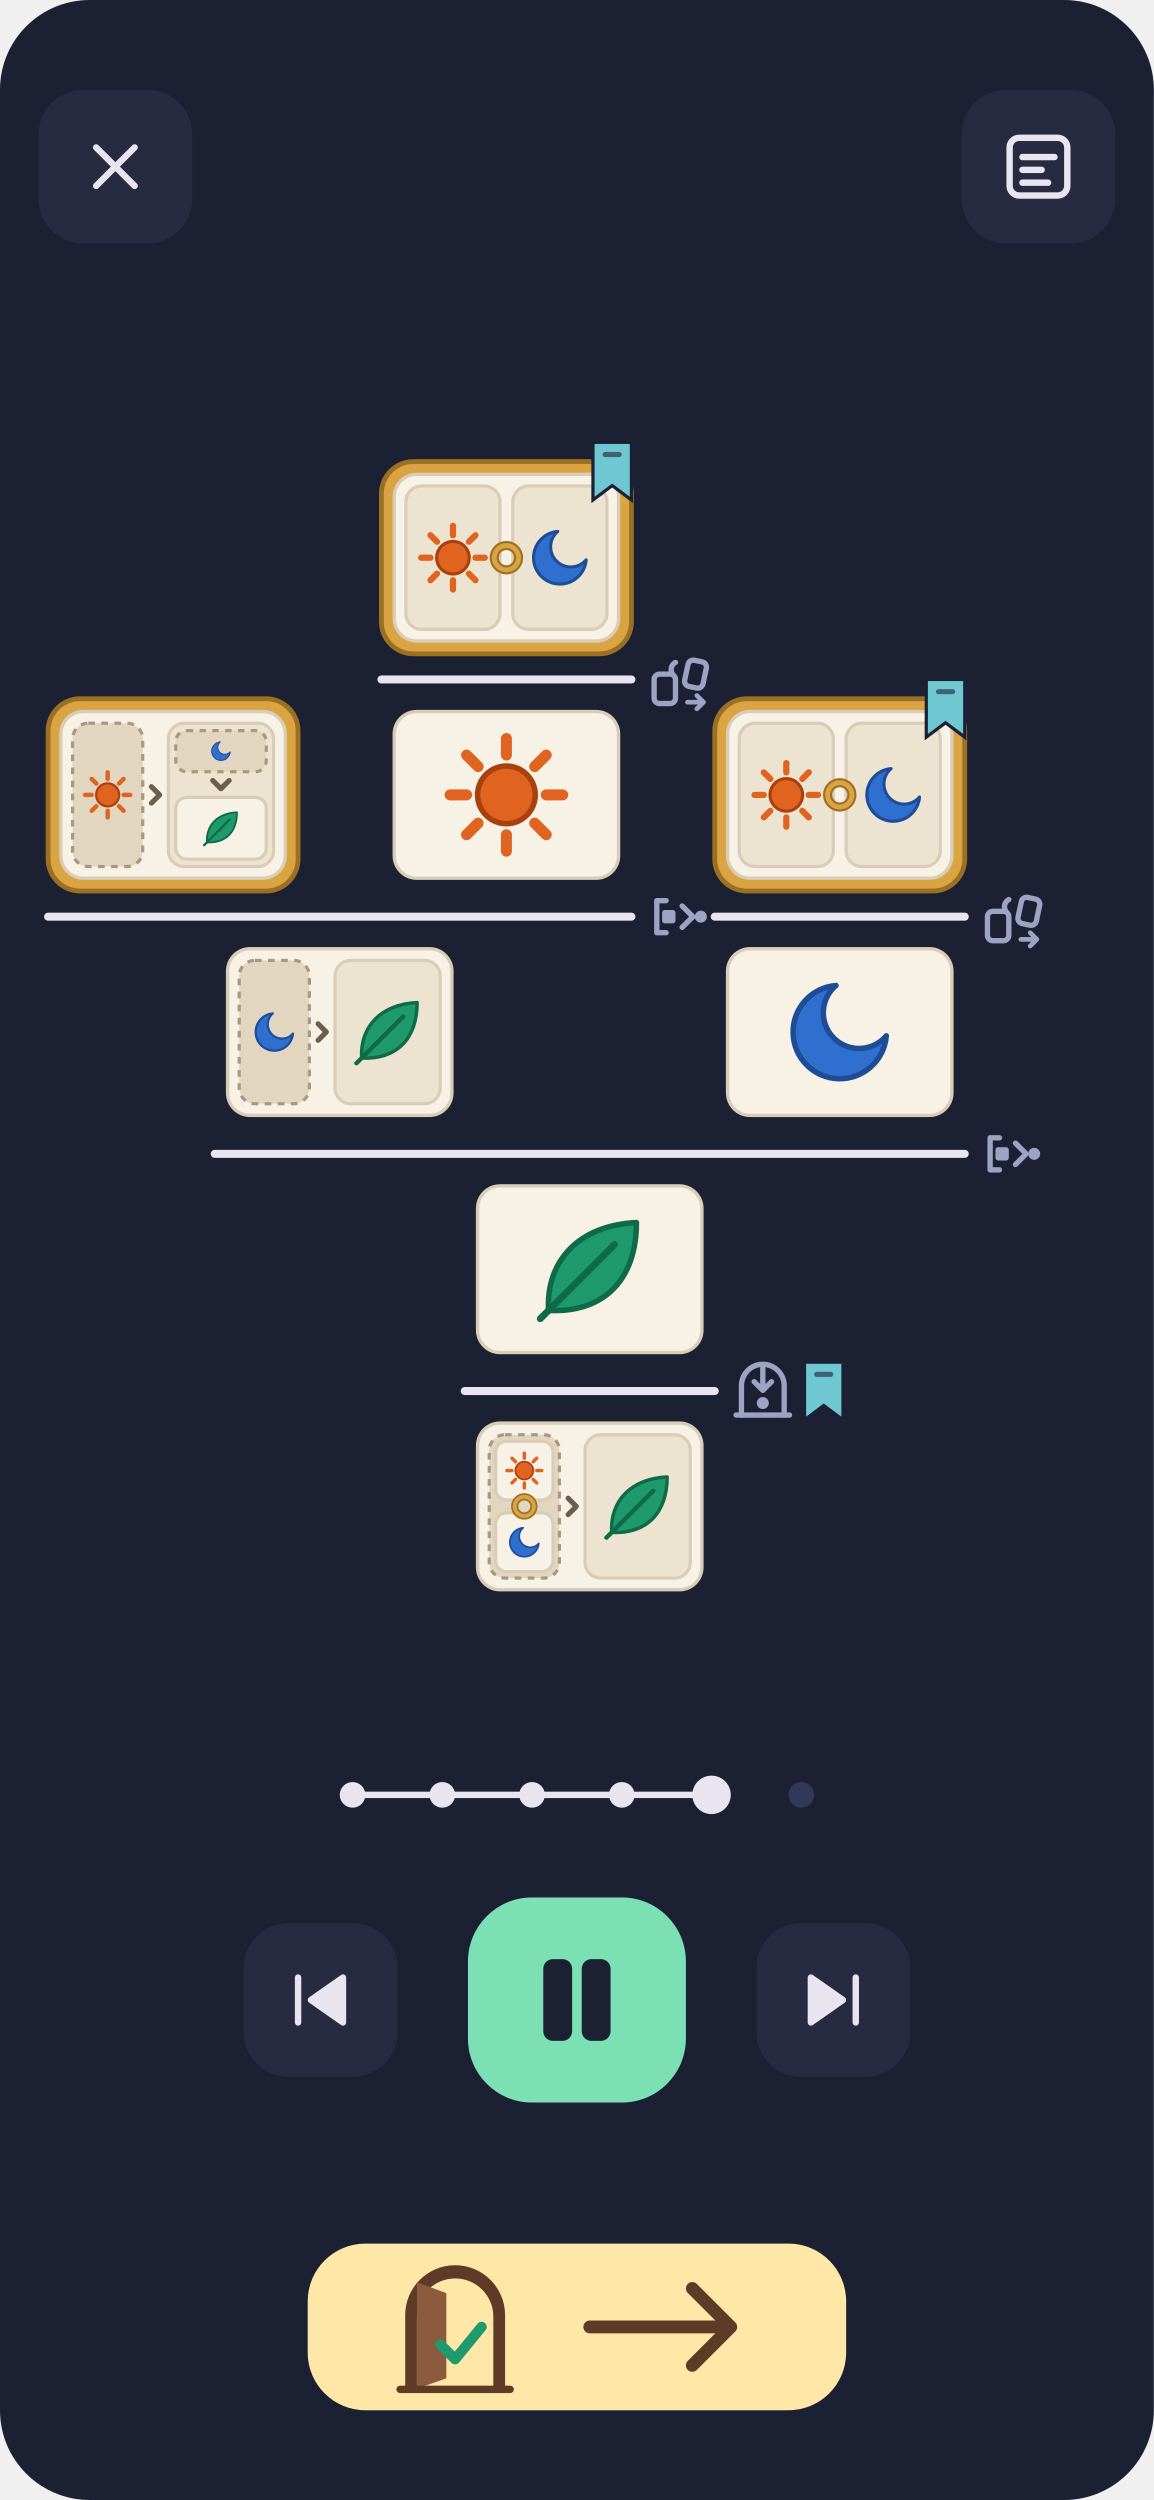
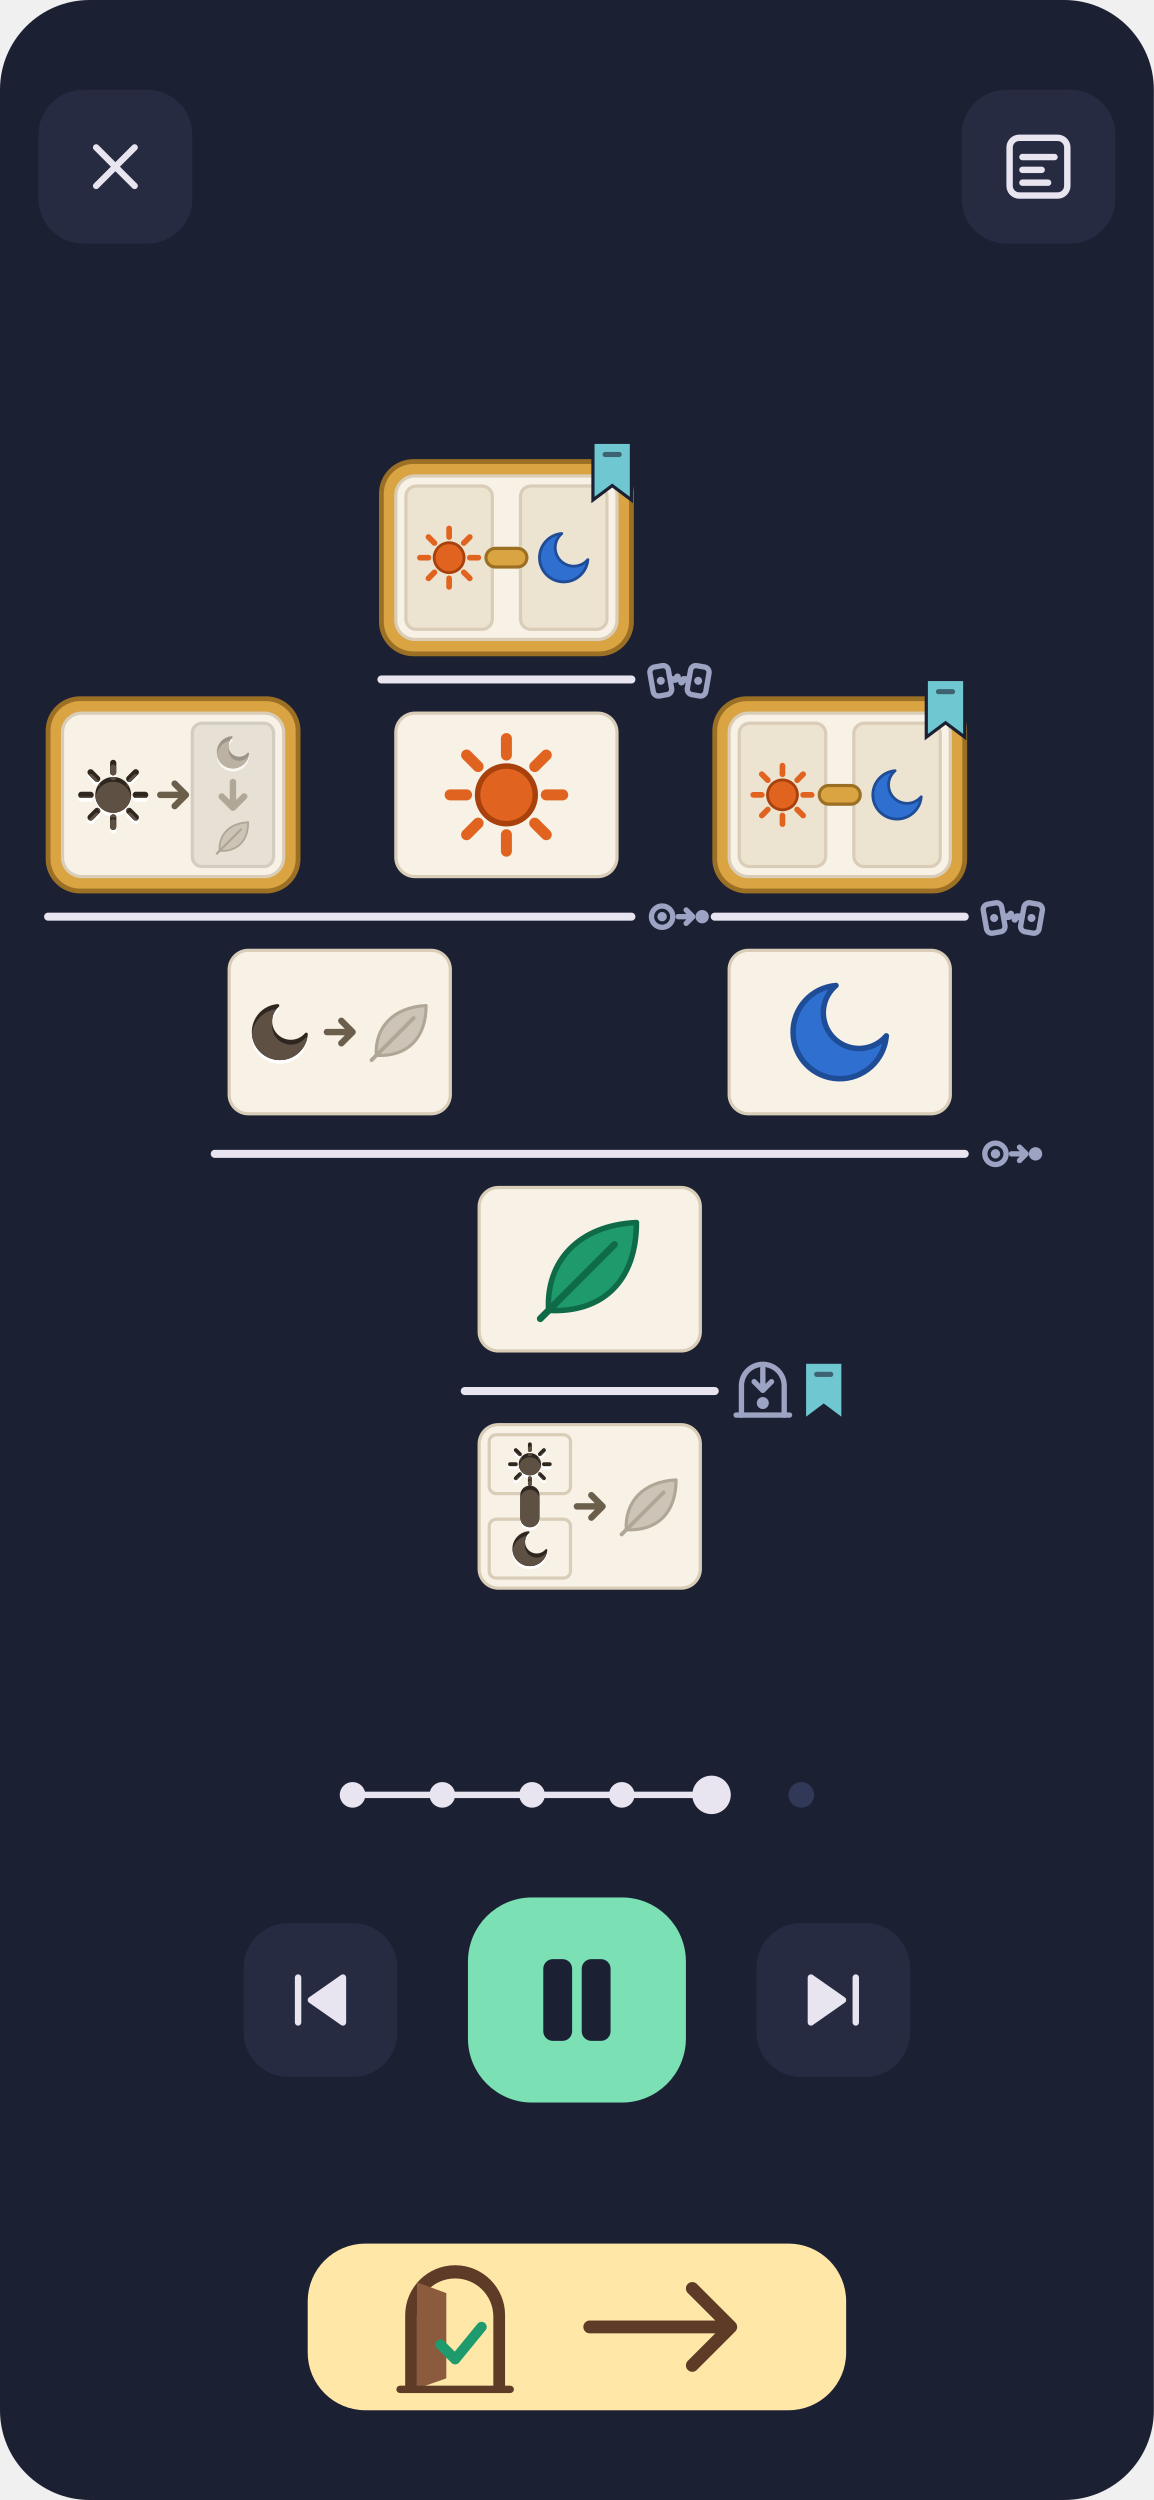
<svg xmlns="http://www.w3.org/2000/svg" viewBox="0 0 360 780" width="360" height="780">
  <rect width="360" height="780" rx="28" fill="#1C2033" />
  <rect x="12" y="28" width="48" height="48" rx="14" fill="#262B42" />
  <g transform="translate(24.00 40.00) scale(1)" fill="none" stroke="#E8E4F0" stroke-width="2" stroke-linecap="round" stroke-linejoin="round">
    <path d="M6 6l12 12M18 6L6 18" />
  </g>
  <rect x="300" y="28" width="48" height="48" rx="14" fill="#262B42" />
  <g transform="translate(312.00 40.00) scale(1)" fill="none" stroke="#E8E4F0" stroke-width="2" stroke-linecap="round" stroke-linejoin="round">
    <rect x="3" y="3" width="18" height="18" rx="3" />
    <path d="M7 9h10M7 13h6M7 17h8" />
  </g>
  <path d="M145.0 434.0H223.0" stroke="#E8E4F0" stroke-width="2.5" stroke-linecap="round" />
  <g transform="translate(228.00 424.00) scale(0.8333)" fill="none" stroke="#9DA3C2" stroke-width="2" stroke-linecap="round" stroke-linejoin="round">
    <path d="M4 21V10a8 8 0 0 1 16 0v11" />
    <path d="M2 21h20" />
    <path d="M12 3.5v8M8.75 8.5L12 11.75 15.25 8.5" />
    <circle cx="12" cy="16.5" r="2.25" fill="#9DA3C2" stroke="none" />
  </g>
  <path d="M251.0 425.0h12v18l-6-4.5-6 4.5Z" fill="#6FC7D1" stroke="#1C2033" stroke-width="1" />
  <rect x="254.0" y="428.0" width="6" height="1.6" rx=".8" fill="#1C2033" opacity=".6" />
  <path d="M67.0 360.0H301.0" stroke="#E8E4F0" stroke-width="2.5" stroke-linecap="round" />
  <g transform="translate(306.00 350.00) scale(0.8333)" fill="none" stroke="#9DA3C2" stroke-width="2" stroke-linecap="round" stroke-linejoin="round">
-     <path d="M7 6H3.5v12H7" />
-     <rect x="5.5" y="9.5" width="5" height="5" rx="1" fill="#9DA3C2" stroke="none" />
-     <path d="M13 8l4 4-4 4" />
-     <circle cx="20" cy="12" r="2.25" fill="#9DA3C2" stroke="none" />
+     <circle cx="5.5" cy="12" r="4" />
+     <circle cx="5.5" cy="12" r="1.75" fill="#9DA3C2" stroke="none" />
+     <path d="M11.5 12h5M14.5 9.5L17 12l-2.5 2.5" />
+     <circle cx="20.5" cy="12" r="2.5" fill="#9DA3C2" stroke="none" />
  </g>
  <path d="M15.0 286.0H197.0" stroke="#E8E4F0" stroke-width="2.5" stroke-linecap="round" />
  <g transform="translate(202.00 276.00) scale(0.8333)" fill="none" stroke="#9DA3C2" stroke-width="2" stroke-linecap="round" stroke-linejoin="round">
-     <path d="M7 6H3.5v12H7" />
-     <rect x="5.5" y="9.5" width="5" height="5" rx="1" fill="#9DA3C2" stroke="none" />
-     <path d="M13 8l4 4-4 4" />
-     <circle cx="20" cy="12" r="2.25" fill="#9DA3C2" stroke="none" />
+     <circle cx="5.5" cy="12" r="4" />
+     <circle cx="5.5" cy="12" r="1.75" fill="#9DA3C2" stroke="none" />
+     <path d="M11.5 12h5M14.5 9.5L17 12l-2.5 2.5" />
+     <circle cx="20.5" cy="12" r="2.5" fill="#9DA3C2" stroke="none" />
  </g>
  <rect x="15.0" y="218.0" width="78" height="60" rx="10" fill="#D9A441" stroke="#9C7024" stroke-width="1.5" />
-   <rect x="19.00" y="222.00" width="70.00" height="52.00" rx="7.00" fill="#F7F1E6" stroke="#D9CDB8" stroke-width="1.04" />
-   <rect x="22.64" y="225.64" width="21.89" height="44.72" rx="4.90" fill="#E2D6C1" stroke="#A8997E" stroke-width="1.00" stroke-dasharray="2.08 2.00" />
-   <g transform="translate(25.36 239.77) scale(0.3429)">
-     <path d="M24 3.5v6M24 38.5v6M3.5 24h6M38.5 24h6M9.5 9.5l4.2 4.2M34.3 34.3l4.2 4.2M9.5 38.5l4.2-4.2M34.3 13.7l4.2-4.2" fill="none" stroke="#E0631F" stroke-width="4" stroke-linecap="round" />
-     <circle cx="24" cy="24" r="10.5" fill="#E0631F" stroke="#A8410C" stroke-width="2" />
-   </g>
-   <rect x="52.53" y="225.64" width="32.83" height="44.72" rx="4.90" fill="#EDE3D1" stroke="#D9CDB8" stroke-width="1.00" />
-   <rect x="54.83" y="227.94" width="28.24" height="12.85" rx="3.43" fill="#E2D6C1" stroke="#A8997E" stroke-width="1.00" stroke-dasharray="2.00 2.00" />
-   <g transform="translate(64.87 230.29) scale(0.1696)">
-     <path d="M22.63 7.05A17 17 0 1 0 40.95 25.37A13 13 0 1 1 22.63 7.05Z" fill="#2F6FD0" stroke="#1E4C96" stroke-width="2" stroke-linejoin="round" />
-   </g>
-   <rect x="54.83" y="248.79" width="28.24" height="19.27" rx="3.43" fill="#F7F1E6" stroke="#D9CDB8" stroke-width="1.00" />
-   <g transform="translate(61.92 251.40) scale(0.2928)">
-     <path d="M9 39C8 21 20 8 41 7C41 28 29 40 9 39Z" fill="#1E9A6C" stroke="#0F6A48" stroke-width="2" stroke-linejoin="round" />
-     <path d="M6 42L33 15" fill="none" stroke="#0F6A48" stroke-width="2.5" stroke-linecap="round" />
-   </g>
-   <path d="M66.38 243.51l2.56 2.56l2.56 -2.56" fill="none" stroke="#6B5E4B" stroke-width="1.60" stroke-linecap="round" stroke-linejoin="round" />
-   <path d="M47.25 245.44l2.56 2.56l-2.56 2.56" fill="none" stroke="#6B5E4B" stroke-width="1.60" stroke-linecap="round" stroke-linejoin="round" />
+   <svg x="19.00" y="222.00" width="70.00" height="52.00" viewBox="0 0 70 52">
+     <rect x="0.5" y="0.5" width="69" height="51" rx="6" fill="#F7F1E6" stroke="#D9CDB8" />
+     <g class="slot">
+       <g class="cut">
+         <mask id="kd-cut-94" maskUnits="userSpaceOnUse" x="-1000" y="-1000" width="3000" height="3000">
+           <g transform="translate(4.65 14.33) scale(0.4861)">
+             <path d="M24 3.5v6M24 38.5v6M3.5 24h6M38.5 24h6M9.5 9.5l4.2 4.2M34.3 34.3l4.2 4.2M9.5 38.5l4.2-4.2M34.3 13.7l4.2-4.2" fill="none" stroke="#fff" stroke-width="4" stroke-linecap="round" />
+             <circle cx="24" cy="24" r="10.5" fill="#fff" stroke="#fff" stroke-width="2" />
+           </g>
+         </mask>
+         <g transform="translate(4.65 15.5) scale(0.4861)">
+           <path d="M24 3.5v6M24 38.5v6M3.5 24h6M38.5 24h6M9.5 9.5l4.2 4.2M34.3 34.3l4.2 4.2M9.5 38.5l4.2-4.2M34.3 13.7l4.2-4.2" fill="none" stroke="#FFFFFF" stroke-width="4" stroke-linecap="round" />
+           <circle cx="24" cy="24" r="10.5" fill="#FFFFFF" stroke="#FFFFFF" stroke-width="2" />
+         </g>
+         <g transform="translate(4.65 14.33) scale(0.4861)">
+           <path d="M24 3.5v6M24 38.5v6M3.5 24h6M38.5 24h6M9.5 9.5l4.2 4.2M34.3 34.3l4.2 4.2M9.5 38.5l4.2-4.2M34.3 13.7l4.2-4.2" fill="none" stroke="#2E261F" stroke-width="4" stroke-linecap="round" />
+           <circle cx="24" cy="24" r="10.5" fill="#2E261F" stroke="#2E261F" stroke-width="2" />
+         </g>
+         <g mask="url(#kd-cut-94)">
+           <g transform="translate(4.65 15.85) scale(0.4861)">
+             <path d="M24 3.5v6M24 38.5v6M3.5 24h6M38.5 24h6M9.5 9.5l4.2 4.2M34.3 34.3l4.2 4.2M9.5 38.5l4.2-4.2M34.3 13.7l4.2-4.2" fill="none" stroke="#5E5143" stroke-width="4" stroke-linecap="round" />
+             <circle cx="24" cy="24" r="10.5" fill="#5E5143" stroke="#5E5143" stroke-width="2" />
+           </g>
+         </g>
+       </g>
+     </g>
+     <path class="arrow" d="M-4 0H4M0.5 -3.5L4 0L0.5 3.5" transform="translate(35 26) rotate(0)" fill="none" stroke="#6B5E4B" stroke-width="2" stroke-linecap="round" stroke-linejoin="round" />
+     <g class="result">
+       <rect x="41" y="3.64" width="25.36" height="44.72" rx="3.04" fill="#E6E0D5" stroke="#D3CCC0" />
+       <g class="slot">
+         <g class="cut">
+           <mask id="kd-cut-95" maskUnits="userSpaceOnUse" x="-1000" y="-1000" width="3000" height="3000">
+             <g transform="translate(46.97 6) scale(0.2795)">
+               <path d="M22.63 7.05A17 17 0 1 0 40.95 25.37A13 13 0 1 1 22.63 7.05Z" fill="#fff" stroke="#fff" stroke-width="2" stroke-linejoin="round" />
+             </g>
+           </mask>
+           <g transform="translate(46.97 7) scale(0.2795)">
+             <path d="M22.63 7.05A17 17 0 1 0 40.95 25.37A13 13 0 1 1 22.63 7.05Z" fill="#FAF8F3" stroke="#FAF8F3" stroke-width="2" stroke-linejoin="round" />
+           </g>
+           <g transform="translate(46.97 6) scale(0.2795)">
+             <path d="M22.63 7.05A17 17 0 1 0 40.95 25.37A13 13 0 1 1 22.63 7.05Z" fill="#9D9488" stroke="#9D9488" stroke-width="2" stroke-linejoin="round" />
+           </g>
+           <g mask="url(#kd-cut-95)">
+             <g transform="translate(46.97 7.3) scale(0.2795)">
+               <path d="M22.63 7.05A17 17 0 1 0 40.95 25.37A13 13 0 1 1 22.63 7.05Z" fill="#BBB2A4" stroke="#BBB2A4" stroke-width="2" stroke-linejoin="round" />
+             </g>
+           </g>
+         </g>
+       </g>
+       <path class="arrow" d="M-4 0H4M0.5 -3.5L4 0L0.5 3.5" transform="translate(53.68 26) rotate(90)" fill="none" stroke="#B0A797" stroke-width="2" stroke-linecap="round" stroke-linejoin="round" />
+       <g class="result">
+         <g transform="translate(46.97 32.58) scale(0.2795)">
+           <path d="M9 39C8 21 20 8 41 7C41 28 29 40 9 39Z" fill="#CCC4B6" stroke="#AFA696" stroke-width="2" stroke-linejoin="round" />
+           <path d="M6 42L33 15" fill="none" stroke="#AFA696" stroke-width="2.5" stroke-linecap="round" />
+         </g>
+       </g>
+     </g>
+   </svg>
  <path d="M119.0 212.0H197.0" stroke="#E8E4F0" stroke-width="2.5" stroke-linecap="round" />
  <g transform="translate(202.00 202.00) scale(0.8333)" fill="none" stroke="#9DA3C2" stroke-width="2" stroke-linecap="round" stroke-linejoin="round">
-     <rect x="2.5" y="10" width="8" height="11" rx="2" />
-     <path d="M10.5 5.6A3 3 0 0 0 9.3 9.8" />
-     <rect x="14.5" y="5" width="7" height="10" rx="2" transform="rotate(12 18 10)" />
-     <path d="M15 20.5h6M18.5 18l2.5 2.5-2.5 2.5" stroke-width="1.75" />
+     <rect x="1.5" y="7" width="7" height="11" rx="2" transform="rotate(-10 5 12.5)" />
+     <rect x="15.5" y="7" width="7" height="11" rx="2" transform="rotate(10 19 12.5)" />
+     <path d="M9 12h1.5l.75-1M15 12h-1.5l-.75 1" stroke-width="2.5" />
+     <circle cx="5" cy="12.5" r="1.5" fill="#9DA3C2" stroke="none" />
+     <circle cx="19" cy="12.5" r="1.5" fill="#9DA3C2" stroke="none" />
  </g>
  <rect x="119.0" y="144.0" width="78" height="60" rx="10" fill="#D9A441" stroke="#9C7024" stroke-width="1.5" />
-   <rect x="123.00" y="148.00" width="70.00" height="52.00" rx="7.00" fill="#F7F1E6" stroke="#D9CDB8" stroke-width="1.04" />
-   <rect x="126.64" y="151.64" width="29.36" height="44.72" rx="4.90" fill="#EDE3D1" stroke="#D9CDB8" stroke-width="1.00" />
-   <g transform="translate(129.71 162.39) scale(0.484)">
-     <path d="M24 3.5v6M24 38.5v6M3.5 24h6M38.5 24h6M9.5 9.5l4.2 4.2M34.3 34.3l4.2 4.2M9.5 38.5l4.2-4.2M34.3 13.7l4.2-4.2" fill="none" stroke="#E0631F" stroke-width="4" stroke-linecap="round" />
-     <circle cx="24" cy="24" r="10.5" fill="#E0631F" stroke="#A8410C" stroke-width="2" />
-   </g>
-   <rect x="160.00" y="151.64" width="29.36" height="44.72" rx="4.90" fill="#EDE3D1" stroke="#D9CDB8" stroke-width="1.00" />
-   <g transform="translate(163.07 162.39) scale(0.484)">
-     <path d="M22.63 7.05A17 17 0 1 0 40.95 25.37A13 13 0 1 1 22.63 7.05Z" fill="#2F6FD0" stroke="#1E4C96" stroke-width="2" stroke-linejoin="round" />
-   </g>
-   <circle cx="158.00" cy="174.00" r="3.80" fill="none" stroke="#9C7024" stroke-width="2.85" />
-   <circle cx="158.00" cy="174.00" r="3.80" fill="none" stroke="#D9A441" stroke-width="1.52" />
+   <svg x="123.00" y="148.00" width="70.00" height="52.00" viewBox="0 0 70 52">
+     <rect x="0.5" y="0.5" width="69" height="51" rx="6" fill="#F7F1E6" stroke="#D9CDB8" />
+     <g class="pair">
+       <rect x="3.64" y="3.64" width="26.97" height="44.72" rx="3.24" fill="#EDE3D1" stroke="#D9CDB8" />
+       <g transform="translate(6.46 15.33) scale(0.4445)">
+         <path d="M24 3.5v6M24 38.5v6M3.5 24h6M38.5 24h6M9.5 9.5l4.2 4.2M34.3 34.3l4.2 4.2M9.5 38.5l4.2-4.2M34.3 13.7l4.2-4.2" fill="none" stroke="#E0631F" stroke-width="4" stroke-linecap="round" />
+         <circle cx="24" cy="24" r="10.5" fill="#E0631F" stroke="#A8410C" stroke-width="2" />
+       </g>
+       <rect x="39.39" y="3.64" width="26.97" height="44.72" rx="3.24" fill="#EDE3D1" stroke="#D9CDB8" />
+       <g transform="translate(42.21 15.33) scale(0.4445)">
+         <path d="M22.63 7.05A17 17 0 1 0 40.95 25.37A13 13 0 1 1 22.63 7.05Z" fill="#2F6FD0" stroke="#1E4C96" stroke-width="2" stroke-linejoin="round" />
+       </g>
+       <g class="bridge">
+         <rect x="28.61" y="23.09" width="12.78" height="5.81" rx="2.91" fill="#D9A441" stroke="#9C7024" stroke-width="1" />
+       </g>
+     </g>
+   </svg>
  <path d="M185.0 138.0h12v18l-6-4.5-6 4.5Z" fill="#6FC7D1" stroke="#1C2033" stroke-width="1" />
  <rect x="188.0" y="141.0" width="6" height="1.6" rx=".8" fill="#1C2033" opacity=".6" />
-   <rect x="123.00" y="222.00" width="70.00" height="52.00" rx="7.00" fill="#F7F1E6" stroke="#D9CDB8" stroke-width="1.04" />
-   <g transform="translate(137.43 227.43) scale(0.8571)">
-     <path d="M24 3.5v6M24 38.5v6M3.5 24h6M38.5 24h6M9.5 9.5l4.2 4.2M34.3 34.3l4.2 4.2M9.5 38.5l4.2-4.2M34.3 13.7l4.2-4.2" fill="none" stroke="#E0631F" stroke-width="4" stroke-linecap="round" />
-     <circle cx="24" cy="24" r="10.5" fill="#E0631F" stroke="#A8410C" stroke-width="2" />
-   </g>
-   <rect x="71.00" y="296.00" width="70.00" height="52.00" rx="7.00" fill="#F7F1E6" stroke="#D9CDB8" stroke-width="1.04" />
-   <rect x="74.64" y="299.64" width="21.89" height="44.72" rx="4.90" fill="#E2D6C1" stroke="#A8997E" stroke-width="1.00" stroke-dasharray="2.08 2.00" />
-   <g transform="translate(77.36 313.77) scale(0.3429)">
-     <path d="M22.63 7.05A17 17 0 1 0 40.95 25.37A13 13 0 1 1 22.63 7.05Z" fill="#2F6FD0" stroke="#1E4C96" stroke-width="2" stroke-linejoin="round" />
-   </g>
-   <rect x="104.53" y="299.64" width="32.83" height="44.72" rx="4.90" fill="#EDE3D1" stroke="#D9CDB8" stroke-width="1.00" />
-   <g transform="translate(107.96 309.01) scale(0.5412)">
-     <path d="M9 39C8 21 20 8 41 7C41 28 29 40 9 39Z" fill="#1E9A6C" stroke="#0F6A48" stroke-width="2" stroke-linejoin="round" />
-     <path d="M6 42L33 15" fill="none" stroke="#0F6A48" stroke-width="2.5" stroke-linecap="round" />
-   </g>
-   <path d="M99.25 319.44l2.56 2.56l-2.56 2.56" fill="none" stroke="#6B5E4B" stroke-width="1.60" stroke-linecap="round" stroke-linejoin="round" />
+   <svg x="123.00" y="222.00" width="70.00" height="52.00" viewBox="0 0 70 52">
+     <rect x="0.5" y="0.5" width="69" height="51" rx="6" fill="#F7F1E6" stroke="#D9CDB8" />
+     <g transform="translate(14.43 5.43) scale(0.8571)">
+       <path d="M24 3.5v6M24 38.5v6M3.5 24h6M38.5 24h6M9.5 9.5l4.2 4.2M34.3 34.3l4.2 4.2M9.5 38.5l4.2-4.2M34.3 13.7l4.2-4.2" fill="none" stroke="#E0631F" stroke-width="4" stroke-linecap="round" />
+       <circle cx="24" cy="24" r="10.5" fill="#E0631F" stroke="#A8410C" stroke-width="2" />
+     </g>
+   </svg>
+   <svg x="71.00" y="296.00" width="70.00" height="52.00" viewBox="0 0 70 52">
+     <rect x="0.5" y="0.5" width="69" height="51" rx="6" fill="#F7F1E6" stroke="#D9CDB8" />
+     <g class="slot">
+       <g class="cut">
+         <mask id="kd-cut-96" maskUnits="userSpaceOnUse" x="-1000" y="-1000" width="3000" height="3000">
+           <g transform="translate(4.65 14.33) scale(0.4861)">
+             <path d="M22.63 7.05A17 17 0 1 0 40.95 25.37A13 13 0 1 1 22.63 7.05Z" fill="#fff" stroke="#fff" stroke-width="2" stroke-linejoin="round" />
+           </g>
+         </mask>
+         <g transform="translate(4.65 15.5) scale(0.4861)">
+           <path d="M22.63 7.05A17 17 0 1 0 40.95 25.37A13 13 0 1 1 22.63 7.05Z" fill="#FFFFFF" stroke="#FFFFFF" stroke-width="2" stroke-linejoin="round" />
+         </g>
+         <g transform="translate(4.65 14.33) scale(0.4861)">
+           <path d="M22.63 7.05A17 17 0 1 0 40.95 25.37A13 13 0 1 1 22.63 7.05Z" fill="#2E261F" stroke="#2E261F" stroke-width="2" stroke-linejoin="round" />
+         </g>
+         <g mask="url(#kd-cut-96)">
+           <g transform="translate(4.65 15.85) scale(0.4861)">
+             <path d="M22.63 7.05A17 17 0 1 0 40.95 25.37A13 13 0 1 1 22.63 7.05Z" fill="#5E5143" stroke="#5E5143" stroke-width="2" stroke-linejoin="round" />
+           </g>
+         </g>
+       </g>
+     </g>
+     <path class="arrow" d="M-4 0H4M0.5 -3.5L4 0L0.5 3.5" transform="translate(35 26) rotate(0)" fill="none" stroke="#6B5E4B" stroke-width="2" stroke-linecap="round" stroke-linejoin="round" />
+     <g class="result">
+       <g transform="translate(42.01 14.33) scale(0.4861)">
+         <path d="M9 39C8 21 20 8 41 7C41 28 29 40 9 39Z" fill="#CCC4B6" stroke="#AFA696" stroke-width="2" stroke-linejoin="round" />
+         <path d="M6 42L33 15" fill="none" stroke="#AFA696" stroke-width="2.5" stroke-linecap="round" />
+       </g>
+     </g>
+   </svg>
  <path d="M223.0 286.0H301.0" stroke="#E8E4F0" stroke-width="2.5" stroke-linecap="round" />
  <g transform="translate(306.00 276.00) scale(0.8333)" fill="none" stroke="#9DA3C2" stroke-width="2" stroke-linecap="round" stroke-linejoin="round">
-     <rect x="2.5" y="10" width="8" height="11" rx="2" />
-     <path d="M10.5 5.6A3 3 0 0 0 9.3 9.8" />
-     <rect x="14.5" y="5" width="7" height="10" rx="2" transform="rotate(12 18 10)" />
-     <path d="M15 20.5h6M18.5 18l2.5 2.5-2.5 2.5" stroke-width="1.75" />
+     <rect x="1.5" y="7" width="7" height="11" rx="2" transform="rotate(-10 5 12.5)" />
+     <rect x="15.5" y="7" width="7" height="11" rx="2" transform="rotate(10 19 12.5)" />
+     <path d="M9 12h1.5l.75-1M15 12h-1.5l-.75 1" stroke-width="2.5" />
+     <circle cx="5" cy="12.5" r="1.5" fill="#9DA3C2" stroke="none" />
+     <circle cx="19" cy="12.5" r="1.5" fill="#9DA3C2" stroke="none" />
  </g>
  <rect x="223.0" y="218.0" width="78" height="60" rx="10" fill="#D9A441" stroke="#9C7024" stroke-width="1.5" />
-   <rect x="227.00" y="222.00" width="70.00" height="52.00" rx="7.00" fill="#F7F1E6" stroke="#D9CDB8" stroke-width="1.04" />
-   <rect x="230.64" y="225.64" width="29.36" height="44.72" rx="4.90" fill="#EDE3D1" stroke="#D9CDB8" stroke-width="1.00" />
-   <g transform="translate(233.71 236.39) scale(0.484)">
-     <path d="M24 3.5v6M24 38.5v6M3.5 24h6M38.5 24h6M9.5 9.5l4.2 4.2M34.3 34.3l4.2 4.2M9.5 38.5l4.2-4.2M34.3 13.7l4.2-4.2" fill="none" stroke="#E0631F" stroke-width="4" stroke-linecap="round" />
-     <circle cx="24" cy="24" r="10.5" fill="#E0631F" stroke="#A8410C" stroke-width="2" />
-   </g>
-   <rect x="264.00" y="225.64" width="29.36" height="44.72" rx="4.90" fill="#EDE3D1" stroke="#D9CDB8" stroke-width="1.00" />
-   <g transform="translate(267.07 236.39) scale(0.484)">
-     <path d="M22.63 7.05A17 17 0 1 0 40.95 25.37A13 13 0 1 1 22.63 7.05Z" fill="#2F6FD0" stroke="#1E4C96" stroke-width="2" stroke-linejoin="round" />
-   </g>
-   <circle cx="262.00" cy="248.00" r="3.80" fill="none" stroke="#9C7024" stroke-width="2.85" />
-   <circle cx="262.00" cy="248.00" r="3.80" fill="none" stroke="#D9A441" stroke-width="1.52" />
+   <svg x="227.00" y="222.00" width="70.00" height="52.00" viewBox="0 0 70 52">
+     <rect x="0.5" y="0.5" width="69" height="51" rx="6" fill="#F7F1E6" stroke="#D9CDB8" />
+     <g class="pair">
+       <rect x="3.64" y="3.64" width="26.97" height="44.72" rx="3.24" fill="#EDE3D1" stroke="#D9CDB8" />
+       <g transform="translate(6.46 15.33) scale(0.4445)">
+         <path d="M24 3.5v6M24 38.5v6M3.5 24h6M38.5 24h6M9.5 9.5l4.2 4.2M34.3 34.3l4.2 4.2M9.5 38.5l4.2-4.2M34.3 13.7l4.2-4.2" fill="none" stroke="#E0631F" stroke-width="4" stroke-linecap="round" />
+         <circle cx="24" cy="24" r="10.5" fill="#E0631F" stroke="#A8410C" stroke-width="2" />
+       </g>
+       <rect x="39.39" y="3.64" width="26.97" height="44.72" rx="3.24" fill="#EDE3D1" stroke="#D9CDB8" />
+       <g transform="translate(42.21 15.33) scale(0.4445)">
+         <path d="M22.63 7.05A17 17 0 1 0 40.95 25.37A13 13 0 1 1 22.63 7.05Z" fill="#2F6FD0" stroke="#1E4C96" stroke-width="2" stroke-linejoin="round" />
+       </g>
+       <g class="bridge">
+         <rect x="28.61" y="23.09" width="12.78" height="5.81" rx="2.91" fill="#D9A441" stroke="#9C7024" stroke-width="1" />
+       </g>
+     </g>
+   </svg>
  <path d="M289.0 212.0h12v18l-6-4.5-6 4.5Z" fill="#6FC7D1" stroke="#1C2033" stroke-width="1" />
  <rect x="292.0" y="215.0" width="6" height="1.6" rx=".8" fill="#1C2033" opacity=".6" />
-   <rect x="227.00" y="296.00" width="70.00" height="52.00" rx="7.00" fill="#F7F1E6" stroke="#D9CDB8" stroke-width="1.04" />
-   <g transform="translate(241.43 301.43) scale(0.8571)">
-     <path d="M22.63 7.05A17 17 0 1 0 40.95 25.37A13 13 0 1 1 22.63 7.05Z" fill="#2F6FD0" stroke="#1E4C96" stroke-width="2" stroke-linejoin="round" />
-   </g>
-   <rect x="149.00" y="370.00" width="70.00" height="52.00" rx="7.00" fill="#F7F1E6" stroke="#D9CDB8" stroke-width="1.04" />
-   <g transform="translate(163.43 375.43) scale(0.8571)">
-     <path d="M9 39C8 21 20 8 41 7C41 28 29 40 9 39Z" fill="#1E9A6C" stroke="#0F6A48" stroke-width="2" stroke-linejoin="round" />
-     <path d="M6 42L33 15" fill="none" stroke="#0F6A48" stroke-width="2.5" stroke-linecap="round" />
-   </g>
-   <rect x="149.00" y="444.00" width="70.00" height="52.00" rx="7.00" fill="#F7F1E6" stroke="#D9CDB8" stroke-width="1.04" />
-   <rect x="152.64" y="447.64" width="21.89" height="44.72" rx="4.90" fill="#E2D6C1" stroke="#A8997E" stroke-width="1.00" stroke-dasharray="2.08 2.00" />
-   <rect x="154.64" y="449.64" width="17.89" height="18.36" rx="3.43" fill="#F7F1E6" stroke="#D9CDB8" stroke-width="1.00" />
-   <g transform="translate(157.20 452.43) scale(0.2662)">
-     <path d="M24 3.5v6M24 38.5v6M3.5 24h6M38.5 24h6M9.5 9.5l4.2 4.2M34.3 34.3l4.2 4.2M9.5 38.5l4.2-4.2M34.3 13.7l4.2-4.2" fill="none" stroke="#E0631F" stroke-width="4" stroke-linecap="round" />
-     <circle cx="24" cy="24" r="10.5" fill="#E0631F" stroke="#A8410C" stroke-width="2" />
-   </g>
-   <rect x="154.64" y="472.00" width="17.89" height="18.36" rx="3.43" fill="#F7F1E6" stroke="#D9CDB8" stroke-width="1.00" />
-   <g transform="translate(157.20 474.79) scale(0.2662)">
-     <path d="M22.63 7.05A17 17 0 1 0 40.95 25.37A13 13 0 1 1 22.63 7.05Z" fill="#2F6FD0" stroke="#1E4C96" stroke-width="2" stroke-linejoin="round" />
-   </g>
-   <circle cx="163.58" cy="470.00" r="3.00" fill="none" stroke="#9C7024" stroke-width="2.25" />
-   <circle cx="163.58" cy="470.00" r="3.00" fill="none" stroke="#D9A441" stroke-width="1.20" />
-   <rect x="182.53" y="447.64" width="32.83" height="44.72" rx="4.90" fill="#EDE3D1" stroke="#D9CDB8" stroke-width="1.00" />
-   <g transform="translate(185.96 457.01) scale(0.5412)">
-     <path d="M9 39C8 21 20 8 41 7C41 28 29 40 9 39Z" fill="#1E9A6C" stroke="#0F6A48" stroke-width="2" stroke-linejoin="round" />
-     <path d="M6 42L33 15" fill="none" stroke="#0F6A48" stroke-width="2.5" stroke-linecap="round" />
-   </g>
-   <path d="M177.25 467.44l2.56 2.56l-2.56 2.56" fill="none" stroke="#6B5E4B" stroke-width="1.60" stroke-linecap="round" stroke-linejoin="round" />
+   <svg x="227.00" y="296.00" width="70.00" height="52.00" viewBox="0 0 70 52">
+     <rect x="0.5" y="0.5" width="69" height="51" rx="6" fill="#F7F1E6" stroke="#D9CDB8" />
+     <g transform="translate(14.43 5.43) scale(0.8571)">
+       <path d="M22.63 7.05A17 17 0 1 0 40.95 25.37A13 13 0 1 1 22.63 7.05Z" fill="#2F6FD0" stroke="#1E4C96" stroke-width="2" stroke-linejoin="round" />
+     </g>
+   </svg>
+   <svg x="149.00" y="370.00" width="70.00" height="52.00" viewBox="0 0 70 52">
+     <rect x="0.5" y="0.5" width="69" height="51" rx="6" fill="#F7F1E6" stroke="#D9CDB8" />
+     <g transform="translate(14.43 5.43) scale(0.8571)">
+       <path d="M9 39C8 21 20 8 41 7C41 28 29 40 9 39Z" fill="#1E9A6C" stroke="#0F6A48" stroke-width="2" stroke-linejoin="round" />
+       <path d="M6 42L33 15" fill="none" stroke="#0F6A48" stroke-width="2.5" stroke-linecap="round" />
+     </g>
+   </svg>
+   <svg x="149.00" y="444.00" width="70.00" height="52.00" viewBox="0 0 70 52">
+     <rect x="0.5" y="0.5" width="69" height="51" rx="6" fill="#F7F1E6" stroke="#D9CDB8" />
+     <g class="slot">
+       <g class="pair">
+         <rect x="3.64" y="3.64" width="25.36" height="18.36" rx="2.2" fill="#F7F1E6" stroke="#D9CDB8" />
+         <g class="cut">
+           <mask id="kd-cut-98" maskUnits="userSpaceOnUse" x="-1000" y="-1000" width="3000" height="3000">
+             <g transform="translate(9.06 5.56) scale(0.3026)">
+               <path d="M24 3.5v6M24 38.5v6M3.5 24h6M38.5 24h6M9.5 9.5l4.2 4.2M34.3 34.3l4.2 4.2M9.5 38.5l4.2-4.2M34.3 13.7l4.2-4.2" fill="none" stroke="#fff" stroke-width="4" stroke-linecap="round" />
+               <circle cx="24" cy="24" r="10.5" fill="#fff" stroke="#fff" stroke-width="2" />
+             </g>
+           </mask>
+           <g transform="translate(9.06 6.56) scale(0.3026)">
+             <path d="M24 3.5v6M24 38.5v6M3.5 24h6M38.5 24h6M9.5 9.5l4.2 4.2M34.3 34.3l4.2 4.2M9.5 38.5l4.2-4.2M34.3 13.7l4.2-4.2" fill="none" stroke="#FFFFFF" stroke-width="4" stroke-linecap="round" />
+             <circle cx="24" cy="24" r="10.5" fill="#FFFFFF" stroke="#FFFFFF" stroke-width="2" />
+           </g>
+           <g transform="translate(9.06 5.56) scale(0.3026)">
+             <path d="M24 3.5v6M24 38.5v6M3.5 24h6M38.5 24h6M9.5 9.5l4.2 4.2M34.3 34.3l4.2 4.2M9.5 38.5l4.2-4.2M34.3 13.7l4.2-4.2" fill="none" stroke="#2E261F" stroke-width="4" stroke-linecap="round" />
+             <circle cx="24" cy="24" r="10.5" fill="#2E261F" stroke="#2E261F" stroke-width="2" />
+           </g>
+           <g mask="url(#kd-cut-98)">
+             <g transform="translate(9.06 6.86) scale(0.3026)">
+               <path d="M24 3.5v6M24 38.5v6M3.5 24h6M38.5 24h6M9.5 9.5l4.2 4.2M34.3 34.3l4.2 4.2M9.5 38.5l4.2-4.2M34.3 13.7l4.2-4.2" fill="none" stroke="#5E5143" stroke-width="4" stroke-linecap="round" />
+               <circle cx="24" cy="24" r="10.5" fill="#5E5143" stroke="#5E5143" stroke-width="2" />
+             </g>
+           </g>
+         </g>
+         <rect x="3.64" y="30" width="25.36" height="18.36" rx="2.2" fill="#F7F1E6" stroke="#D9CDB8" />
+         <g class="cut">
+           <mask id="kd-cut-99" maskUnits="userSpaceOnUse" x="-1000" y="-1000" width="3000" height="3000">
+             <g transform="translate(9.06 31.92) scale(0.3026)">
+               <path d="M22.63 7.05A17 17 0 1 0 40.95 25.37A13 13 0 1 1 22.63 7.05Z" fill="#fff" stroke="#fff" stroke-width="2" stroke-linejoin="round" />
+             </g>
+           </mask>
+           <g transform="translate(9.06 32.92) scale(0.3026)">
+             <path d="M22.63 7.05A17 17 0 1 0 40.95 25.37A13 13 0 1 1 22.63 7.05Z" fill="#FFFFFF" stroke="#FFFFFF" stroke-width="2" stroke-linejoin="round" />
+           </g>
+           <g transform="translate(9.06 31.92) scale(0.3026)">
+             <path d="M22.63 7.05A17 17 0 1 0 40.95 25.37A13 13 0 1 1 22.63 7.05Z" fill="#2E261F" stroke="#2E261F" stroke-width="2" stroke-linejoin="round" />
+           </g>
+           <g mask="url(#kd-cut-99)">
+             <g transform="translate(9.06 33.22) scale(0.3026)">
+               <path d="M22.63 7.05A17 17 0 1 0 40.95 25.37A13 13 0 1 1 22.63 7.05Z" fill="#5E5143" stroke="#5E5143" stroke-width="2" stroke-linejoin="round" />
+             </g>
+           </g>
+         </g>
+         <g class="bridge">
+           <mask id="kd-cut-97" maskUnits="userSpaceOnUse" x="-1000" y="-1000" width="3000" height="3000">
+             <rect x="13.82" y="20" width="5" height="12" rx="2.5" fill="#fff" stroke="#fff" stroke-width="1" />
+           </mask>
+           <rect x="13.82" y="21" width="5" height="12" rx="2.5" fill="#FFFFFF" stroke="#FFFFFF" stroke-width="1" />
+           <rect x="13.82" y="20" width="5" height="12" rx="2.5" fill="#2E261F" stroke="#2E261F" stroke-width="1" />
+           <g mask="url(#kd-cut-97)">
+             <rect x="13.82" y="21.3" width="5" height="12" rx="2.5" fill="#5E5143" stroke="#5E5143" stroke-width="1" />
+           </g>
+         </g>
+       </g>
+     </g>
+     <path class="arrow" d="M-4 0H4M0.5 -3.5L4 0L0.5 3.5" transform="translate(35 26) rotate(0)" fill="none" stroke="#6B5E4B" stroke-width="2" stroke-linecap="round" stroke-linejoin="round" />
+     <g class="result">
+       <g transform="translate(42.01 14.33) scale(0.4861)">
+         <path d="M9 39C8 21 20 8 41 7C41 28 29 40 9 39Z" fill="#CCC4B6" stroke="#AFA696" stroke-width="2" stroke-linejoin="round" />
+         <path d="M6 42L33 15" fill="none" stroke="#AFA696" stroke-width="2.5" stroke-linecap="round" />
+       </g>
+     </g>
+   </svg>
  <path d="M110 560H222" stroke="#E8E4F0" stroke-width="2" />
  <circle cx="110" cy="560" r="4" fill="#E8E4F0" />
  <circle cx="138" cy="560" r="4" fill="#E8E4F0" />
  <circle cx="166" cy="560" r="4" fill="#E8E4F0" />
  <circle cx="194" cy="560" r="4" fill="#E8E4F0" />
  <circle cx="222" cy="560" r="6" fill="#E8E4F0" />
  <circle cx="250" cy="560" r="4" fill="#323857" />
  <rect x="76" y="600" width="48" height="48" rx="14" fill="#262B42" />
  <g transform="translate(88.00 612.00) scale(1)" fill="none" stroke="#E8E4F0" stroke-width="2" stroke-linecap="round" stroke-linejoin="round">
    <path d="M19 5v14L9 12Z" fill="#E8E4F0" />
    <path d="M5 5v14" />
  </g>
  <rect x="146" y="592" width="68" height="64" rx="20" fill="#7CE0B5" />
  <g transform="translate(162.00 606.00) scale(1.5)" fill="none" stroke="#1C2033" stroke-width="2" stroke-linecap="round" stroke-linejoin="round">
    <rect x="6" y="4.5" width="4" height="15" rx="1" fill="#1C2033" />
    <rect x="14" y="4.5" width="4" height="15" rx="1" fill="#1C2033" />
  </g>
  <rect x="236" y="600" width="48" height="48" rx="14" fill="#262B42" />
  <g transform="translate(248.00 612.00) scale(1)" fill="none" stroke="#E8E4F0" stroke-width="2" stroke-linecap="round" stroke-linejoin="round">
    <path d="M5 5v14l10-7Z" fill="#E8E4F0" />
    <path d="M19 5v14" />
  </g>
  <rect x="96" y="700" width="168" height="52" rx="18" fill="#FFE7A8" />
  <g transform="translate(120.00 704.00) scale(0.9167)">
    <path d="M7 45V20a17 17 0 0 1 34 0v25Z" fill="#5E3B27" />
    <path d="M11 45V20.5a13 13 0 0 1 26 0V45Z" fill="#FFE7A8" />
    <path d="M11 45V8.8L21 12.5V41.5Z" fill="#8C5A3C" />
    <path d="M19 30l5 5 9-11" fill="none" stroke="#1E9A6C" stroke-width="3.5" stroke-linecap="round" stroke-linejoin="round" />
    <rect x="4" y="44" width="40" height="2.5" rx="1.25" fill="#5E3B27" />
  </g>
  <path d="M184 726h44M216 714l12 12-12 12" fill="none" stroke="#5E3B27" stroke-width="4" stroke-linecap="round" stroke-linejoin="round" />
</svg>
